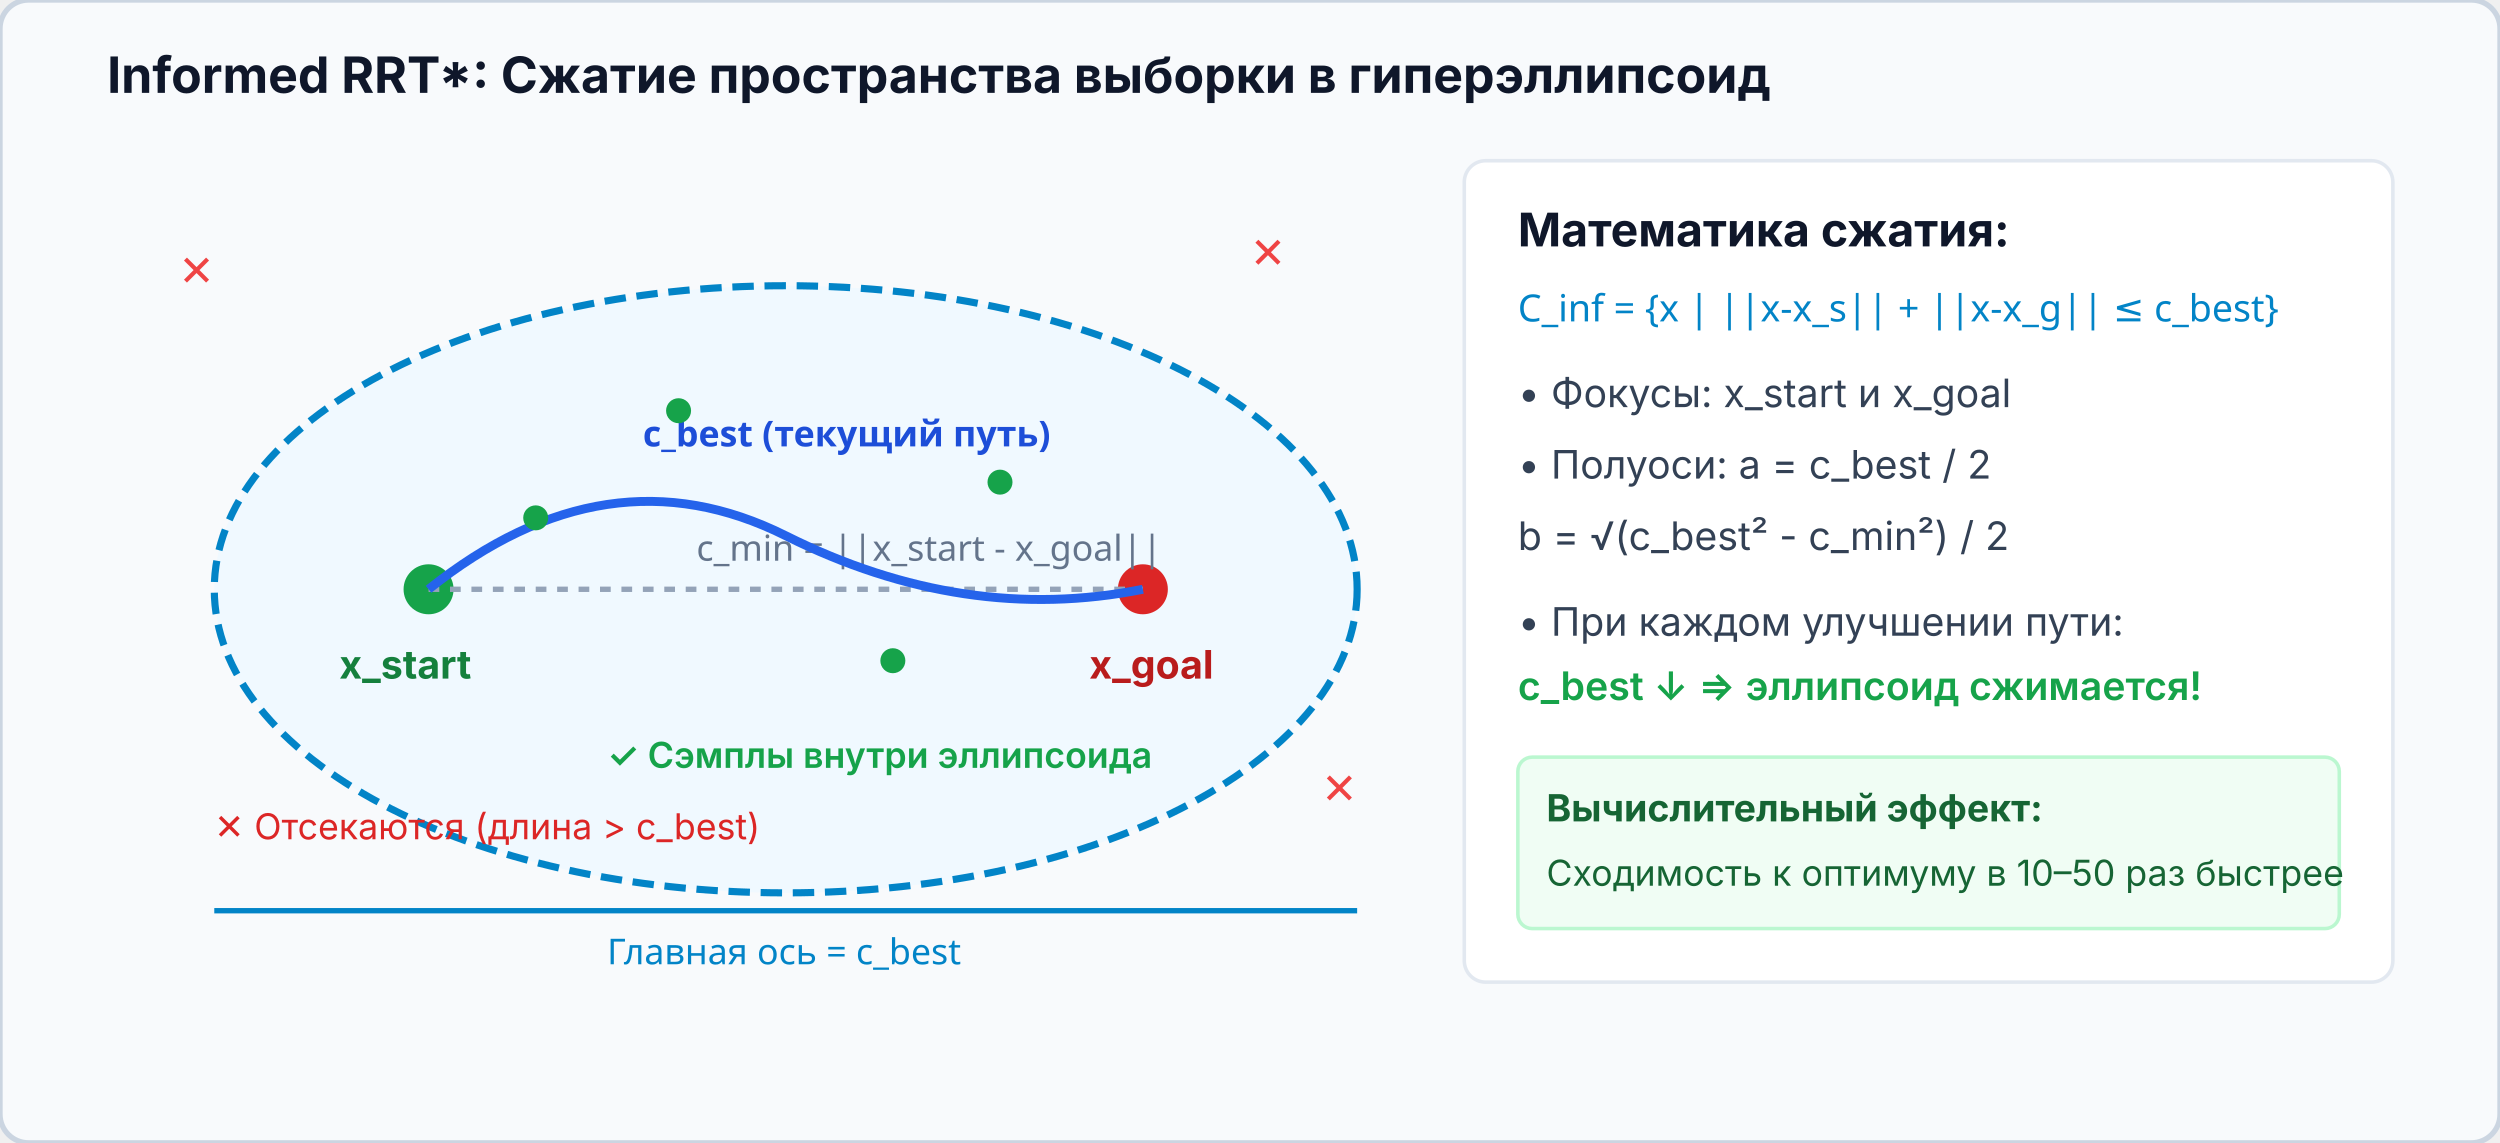
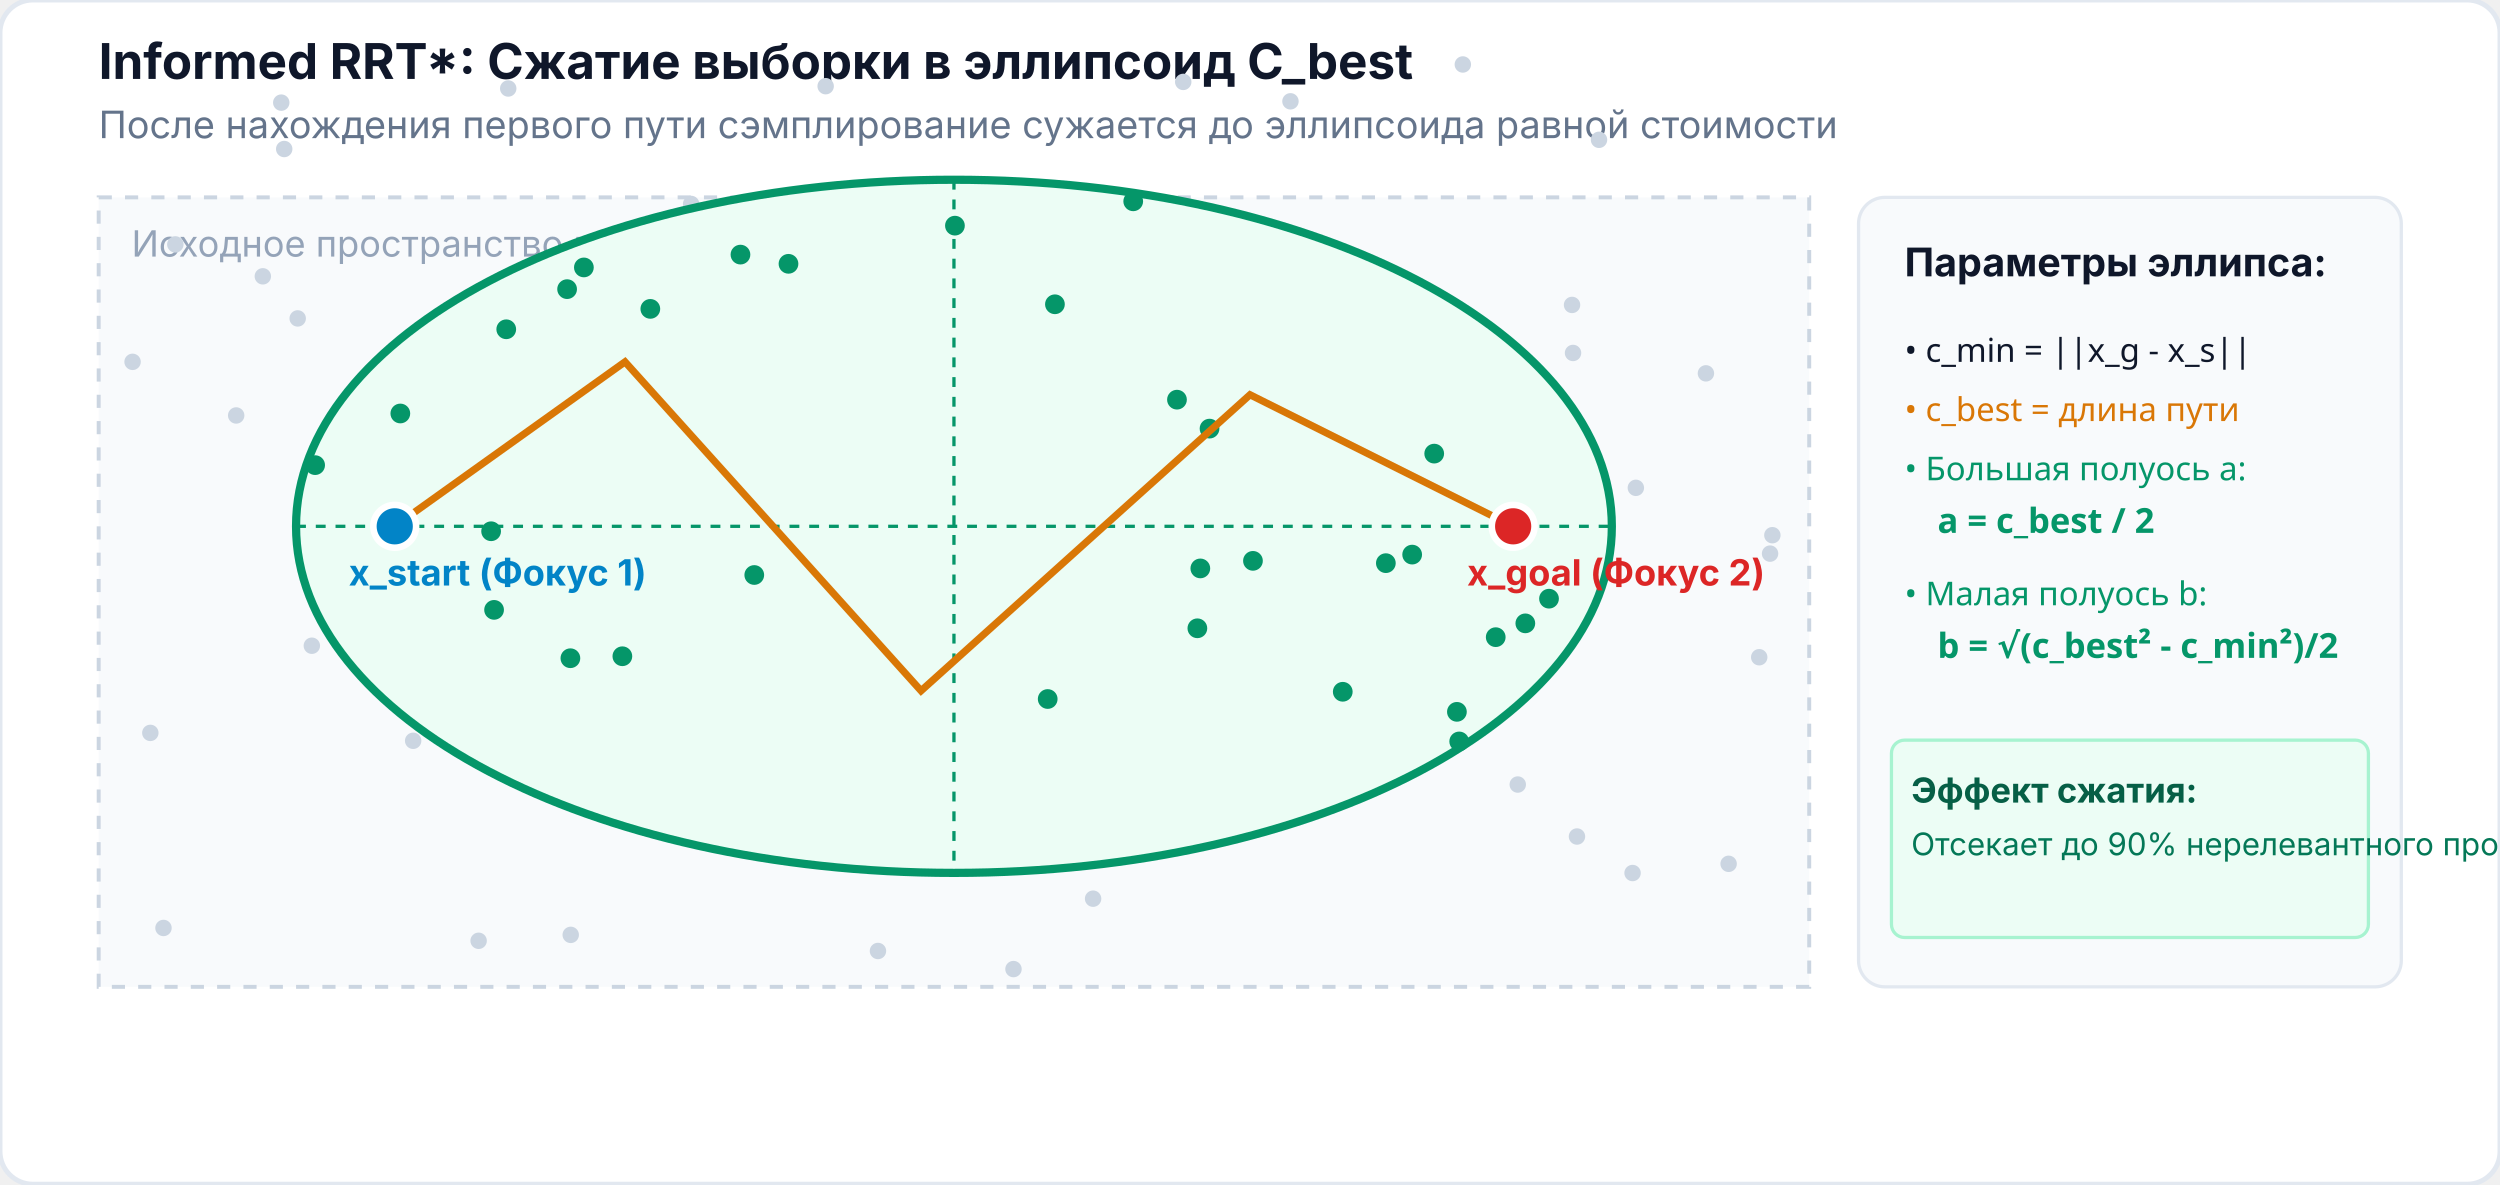
- <svg xmlns="http://www.w3.org/2000/svg" viewBox="0 0 700 320" width="100%" height="100%">
-   <rect width="100%" height="100%" rx="8" fill="#f8fafc" stroke="#cbd5e1" stroke-width="1.5" />
-   <text x="30" y="26" font-family="Inter" font-size="14" font-weight="700" fill="#0f172a">Informed RRT*: Сжатие пространства выборки в гиперэллипсоид</text>
-   <g transform="translate(30, 45)">
-     <ellipse cx="190" cy="120" rx="160" ry="85" fill="#f0f9ff" stroke="#0284c7" stroke-width="2" stroke-dasharray="6 3" />
-     <circle cx="90" cy="120" r="7" fill="#16a34a" />
-     <text x="65" y="145" font-family="Inter" font-size="11" font-weight="700" fill="#15803d">x_start</text>
-     <circle cx="290" cy="120" r="7" fill="#dc2626" />
-     <text x="275" y="145" font-family="Inter" font-size="11" font-weight="700" fill="#b91c1c">x_goal</text>
-     <line x1="90" y1="120" x2="290" y2="120" stroke="#94a3b8" stroke-width="1.5" stroke-dasharray="3 3" />
-     <text x="165" y="112" font-family="JetBrains Mono" font-size="10" fill="#64748b">c_min = ||x_start - x_goal||</text>
-     <path d="M90,120 Q140,80 190,105 T290,120" stroke="#2563eb" stroke-width="2.5" fill="none" />
-     <text x="150" y="80" font-family="JetBrains Mono" font-size="10" font-weight="600" fill="#1d4ed8">c_best (текущий путь)</text>
-     <circle cx="160" cy="70" r="3.5" fill="#16a34a" />
-     <circle cx="220" cy="140" r="3.5" fill="#16a34a" />
-     <circle cx="120" cy="100" r="3.5" fill="#16a34a" />
-     <circle cx="250" cy="90" r="3.5" fill="#16a34a" />
-     <text x="140" y="170" font-family="Inter" font-size="10" font-weight="600" fill="#16a34a">✓ Сэмплы внутри эллипсоида</text>
-     <text x="20" y="35" font-family="Inter" font-size="12" fill="#ef4444" font-weight="700">✕</text>
-     <text x="320" y="30" font-family="Inter" font-size="12" fill="#ef4444" font-weight="700">✕</text>
-     <text x="340" y="180" font-family="Inter" font-size="12" fill="#ef4444" font-weight="700">✕</text>
-     <text x="30" y="190" font-family="Inter" font-size="10" fill="#dc2626">✕ Отсекаются (длина &gt; c_best)</text>
-     <line x1="30" y1="210" x2="350" y2="210" stroke="#0284c7" stroke-width="1.5" />
-     <text x="140" y="225" font-family="JetBrains Mono" font-size="10" fill="#0284c7">Главная ось = c_best</text>
+ <svg xmlns="http://www.w3.org/2000/svg" viewBox="0 0 760 360" width="100%" height="100%">
+   <rect width="100%" height="100%" rx="10" fill="#ffffff" stroke="#e2e8f0" stroke-width="1.5" />
+   <g transform="translate(30, 24)">
+     <text x="0" y="0" font-family="Inter, sans-serif" font-size="15" font-weight="700" fill="#0f172a">Informed RRT*: Сжатие выборки в эллипсоид C_best</text>
+     <text x="0" y="18" font-family="Inter, sans-serif" font-size="11.5" fill="#64748b">После нахождения первого пути сэмплирование сужается до эллипсоида равной стоимости</text>
  </g>
-   <g transform="translate(410, 45)">
-     <rect width="260" height="230" rx="6" fill="#ffffff" stroke="#e2e8f0" />
-     <text x="15" y="24" font-family="Inter" font-size="13" font-weight="700" fill="#0f172a">Математика сжатия:</text>
-     <g transform="translate(15, 45)">
-       <text x="0" y="0" font-family="JetBrains Mono" font-size="10.5" fill="#0284c7">C_inf = {x | ||x-x_s|| + ||x-x_g|| ≤ c_best}</text>
-       <text x="0" y="24" font-family="Inter" font-size="11" fill="#334155">• Фокусы: x_start и x_goal</text>
-       <text x="0" y="44" font-family="Inter" font-size="11" fill="#334155">• Полуоси: a = c_best / 2</text>
-       <text x="0" y="64" font-family="Inter" font-size="11" fill="#334155">  b = √(c_best² - c_min²) / 2</text>
-       <text x="0" y="88" font-family="Inter" font-size="11" fill="#334155">• При каждом улучшении пути:</text>
-       <text x="0" y="106" font-family="Inter" font-size="11" font-weight="600" fill="#16a34a">  c_best ↓ ⇒ эллипсоид сжимается!</text>
-       <rect x="0" y="122" width="230" height="48" rx="4" fill="#f0fdf4" stroke="#bbf7d0" />
-       <text x="8" y="140" font-family="Inter" font-size="10.5" font-weight="700" fill="#166534">Вычислительный эффект:</text>
-       <text x="8" y="158" font-family="Inter" font-size="10" fill="#166534">Сходимость к оптимуму в 10–50 раз быстрее</text>
-     </g>
+   <rect x="30" y="60" width="520" height="240" fill="#f8fafc" stroke="#cbd5e1" stroke-width="1.2" stroke-dasharray="4,4" />
+   <text x="40" y="78" font-family="Inter, sans-serif" font-size="11" fill="#94a3b8">Исходное пространство поиска X</text>
+   <g fill="#cbd5e1">
+     <circle cx="359.7" cy="24.9" r="2.5" />
+     <circle cx="486.1" cy="42.5" r="2.5" />
+     <circle cx="251.0" cy="26.2" r="2.5" />
+     <circle cx="53.3" cy="74.3" r="2.5" />
+     <circle cx="444.7" cy="19.6" r="2.5" />
+     <circle cx="210.1" cy="62.0" r="2.5" />
+     <circle cx="518.6" cy="113.5" r="2.5" />
+     <circle cx="86.4" cy="45.3" r="2.5" />
+     <circle cx="308.1" cy="294.6" r="2.5" />
+     <circle cx="392.3" cy="30.8" r="2.5" />
+     <circle cx="79.9" cy="84.0" r="2.5" />
+     <circle cx="90.5" cy="96.8" r="2.5" />
+     <circle cx="173.5" cy="284.2" r="2.5" />
+     <circle cx="125.6" cy="225.2" r="2.5" />
+     <circle cx="534.8" cy="199.8" r="2.5" />
+     <circle cx="461.4" cy="238.5" r="2.5" />
+     <circle cx="154.5" cy="26.9" r="2.5" />
+     <circle cx="145.5" cy="286.0" r="2.5" />
+     <circle cx="478.2" cy="107.3" r="2.5" />
+     <circle cx="497.3" cy="148.3" r="2.5" />
+     <circle cx="332.3" cy="273.2" r="2.5" />
+     <circle cx="538.8" cy="162.7" r="2.5" />
+     <circle cx="85.5" cy="31.2" r="2.5" />
+     <circle cx="94.8" cy="196.3" r="2.5" />
+     <circle cx="71.8" cy="126.3" r="2.5" />
+     <circle cx="538.1" cy="168.3" r="2.5" />
+     <circle cx="525.5" cy="262.6" r="2.5" />
+     <circle cx="45.7" cy="222.8" r="2.5" />
+     <circle cx="266.9" cy="289.1" r="2.5" />
+     <circle cx="477.9" cy="92.7" r="2.5" />
+     <circle cx="496.3" cy="265.4" r="2.5" />
+     <circle cx="40.3" cy="110.0" r="2.5" />
+     <circle cx="49.7" cy="282.1" r="2.5" />
+     <circle cx="479.4" cy="254.3" r="2.5" />
+   </g>
+   <ellipse cx="290.0" cy="160.0" rx="200.0" ry="105.357" fill="#ecfdf5" stroke="#059669" stroke-width="2.5" />
+   <g fill="#059669">
+     <circle cx="177.5" cy="81.3" r="3" />
+     <circle cx="408.2" cy="210.3" r="3" />
+     <circle cx="149.3" cy="161.5" r="3" />
+     <circle cx="364.9" cy="172.8" r="3" />
+     <circle cx="150.2" cy="185.4" r="3" />
+     <circle cx="442.9" cy="216.4" r="3" />
+     <circle cx="463.7" cy="189.5" r="3" />
+     <circle cx="443.6" cy="225.4" r="3" />
+     <circle cx="229.3" cy="174.8" r="3" />
+     <circle cx="454.7" cy="193.7" r="3" />
+     <circle cx="470.9" cy="182.0" r="3" />
+     <circle cx="153.9" cy="100.1" r="3" />
+     <circle cx="357.8" cy="121.5" r="3" />
+     <circle cx="225.1" cy="77.4" r="3" />
+     <circle cx="364.0" cy="191.0" r="3" />
+     <circle cx="121.7" cy="125.7" r="3" />
+     <circle cx="318.5" cy="212.5" r="3" />
+     <circle cx="197.7" cy="93.9" r="3" />
+     <circle cx="367.7" cy="130.3" r="3" />
+     <circle cx="172.4" cy="87.9" r="3" />
+     <circle cx="320.7" cy="92.5" r="3" />
+     <circle cx="239.7" cy="80.2" r="3" />
+     <circle cx="436.0" cy="137.9" r="3" />
+     <circle cx="380.9" cy="170.5" r="3" />
+     <circle cx="173.4" cy="200.1" r="3" />
+     <circle cx="95.8" cy="141.4" r="3" />
+     <circle cx="290.3" cy="68.6" r="3" />
+     <circle cx="189.2" cy="199.5" r="3" />
+     <circle cx="344.5" cy="61.2" r="3" />
+     <circle cx="421.3" cy="171.2" r="3" />
+     <circle cx="429.3" cy="168.6" r="3" />
+   </g>
+   <line x1="90.0" y1="160.0" x2="490.0" y2="160.0" stroke="#059669" stroke-width="1" stroke-dasharray="3,3" />
+   <line x1="290.0" y1="54.643" x2="290.0" y2="265.357" stroke="#059669" stroke-width="1" stroke-dasharray="3,3" />
+   <path d="M120,160 L190,110 L280,210 L380,120 L460,160" stroke="#d97706" stroke-width="2.2" fill="none" stroke-linecap="round" />
+   <circle cx="120" cy="160" r="6.5" fill="#0284c7" stroke="#ffffff" stroke-width="2" />
+   <text x="106" y="178" font-family="Inter" font-size="11" font-weight="700" fill="#0284c7">x_start (Фокус 1)</text>
+   <circle cx="460" cy="160" r="6.5" fill="#dc2626" stroke="#ffffff" stroke-width="2" />
+   <text x="446" y="178" font-family="Inter" font-size="11" font-weight="700" fill="#dc2626">x_goal (Фокус 2)</text>
+   <g transform="translate(565, 60)">
+     <rect width="165" height="240" rx="8" fill="#f8fafc" stroke="#e2e8f0" stroke-width="1" />
+     <text x="14" y="24" font-family="Inter, sans-serif" font-size="12" font-weight="700" fill="#0f172a">Параметры эллипса:</text>
+     <text x="14" y="50" font-family="JetBrains Mono" font-size="10" fill="#0f172a">• c_min = ||x_g - x_s||</text>
+     <text x="14" y="68" font-family="JetBrains Mono" font-size="10" fill="#d97706">• c_best = длина пути</text>
+     <text x="14" y="86" font-family="JetBrains Mono" font-size="10" fill="#059669">• Большая полуось a:</text>
+     <text x="24" y="102" font-family="JetBrains Mono" font-size="10.5" font-weight="700" fill="#059669">a = c_best / 2</text>
+     <text x="14" y="124" font-family="JetBrains Mono" font-size="10" fill="#059669">• Малая полуось b:</text>
+     <text x="24" y="140" font-family="JetBrains Mono" font-size="10.5" font-weight="700" fill="#059669">b = √(c_best² - c_min²)/2</text>
+     <rect x="10" y="165" width="145" height="60" rx="4" fill="#ecfdf5" stroke="#a7f3d0" stroke-width="1" />
+     <text x="16" y="184" font-family="Inter, sans-serif" font-size="10.5" font-weight="700" fill="#065f46">Эффект сжатия:</text>
+     <text x="16" y="200" font-family="Inter, sans-serif" font-size="9.5" fill="#047857">Отсекает до 90% нерелевантного пространства!</text>
  </g>
</svg>
